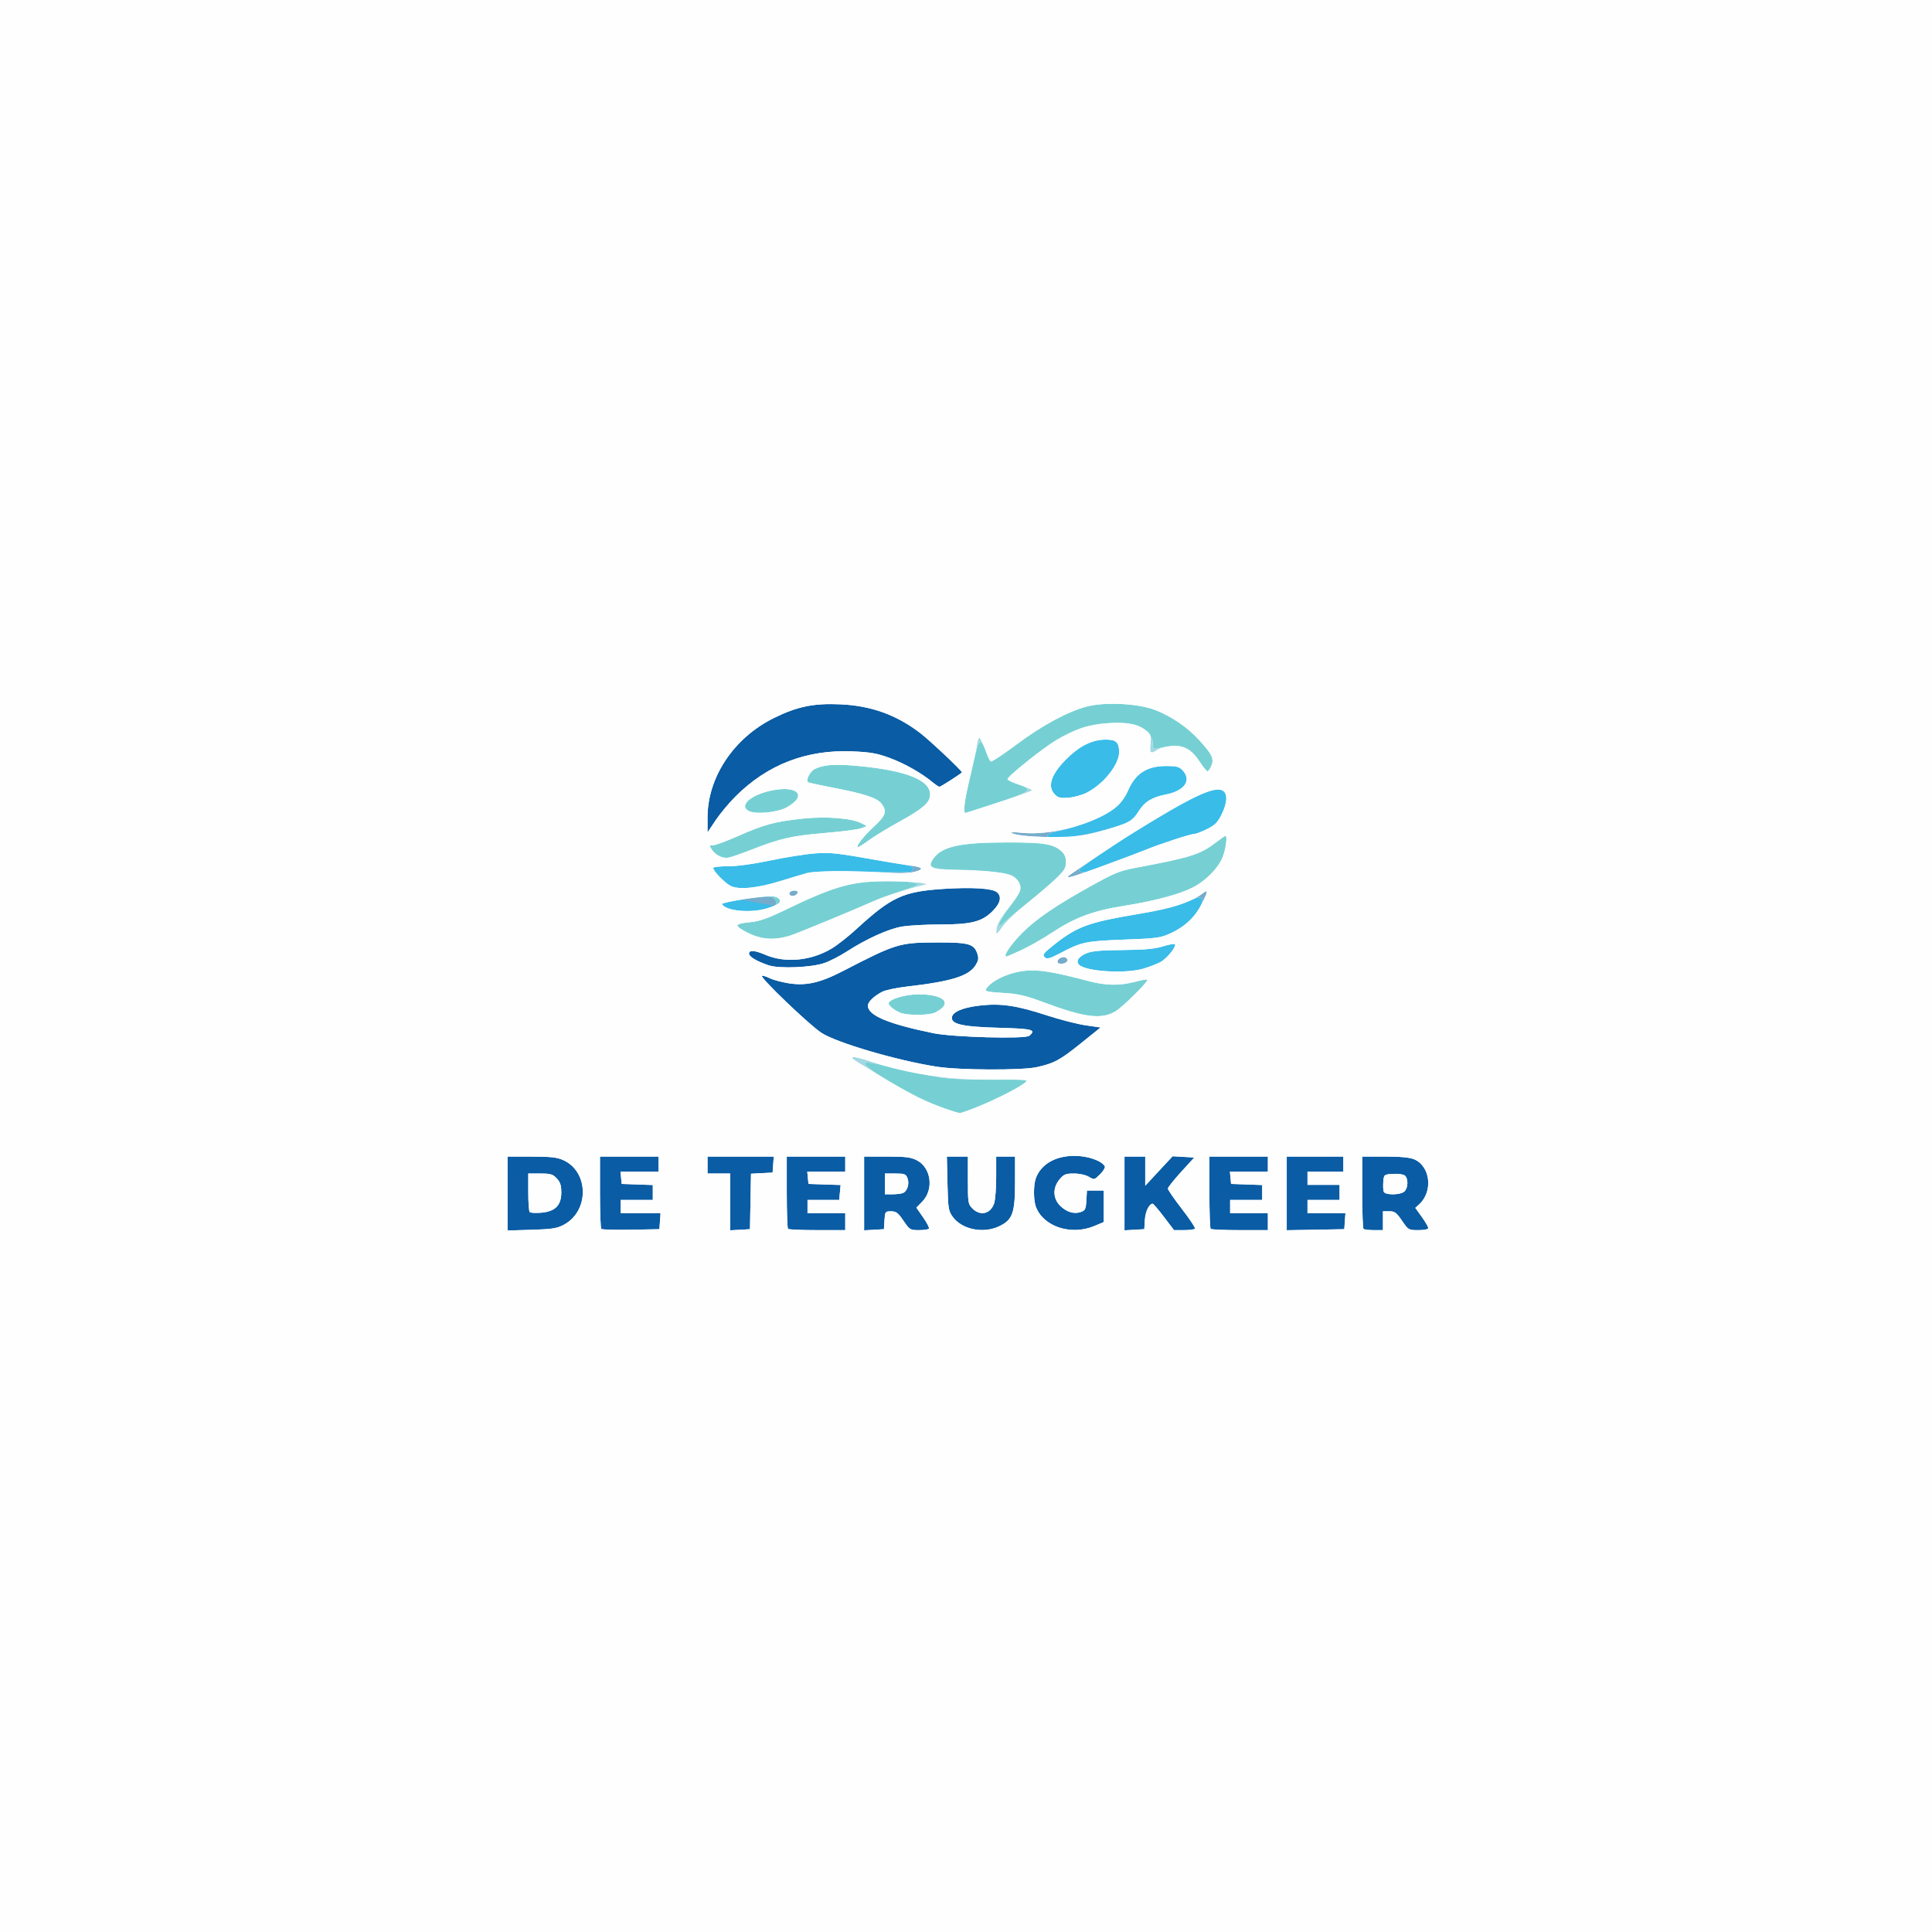
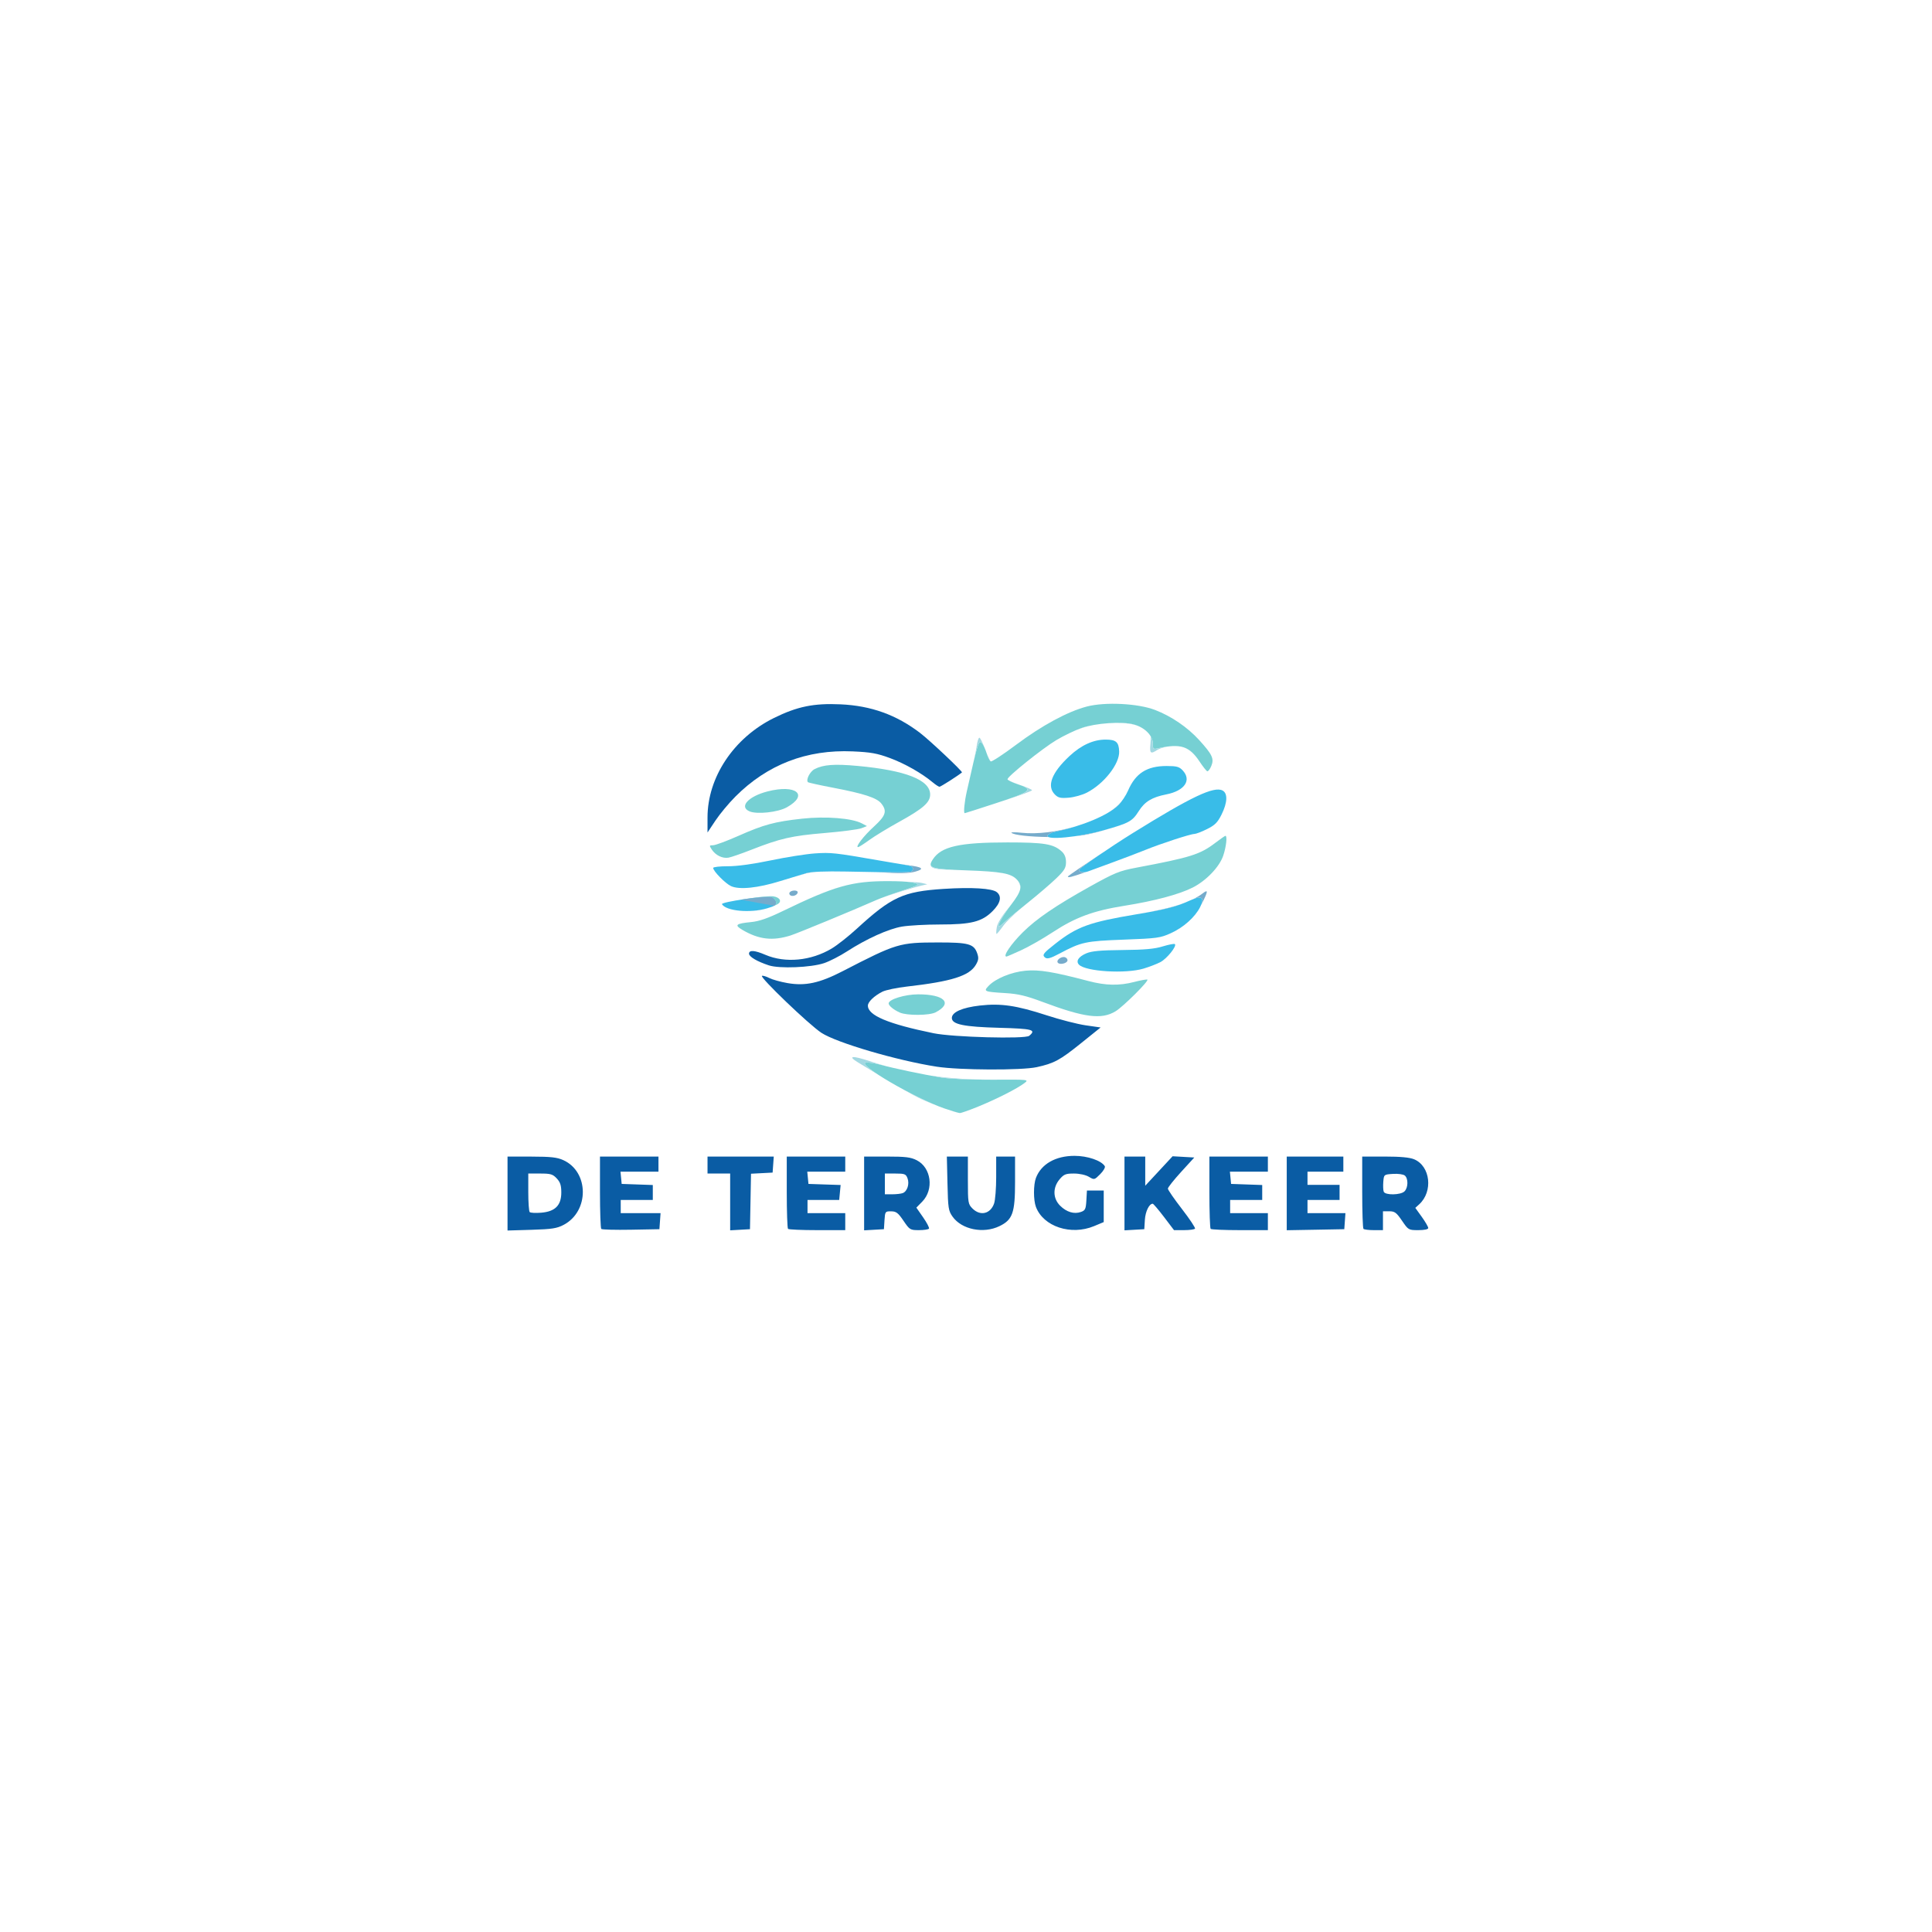
<svg xmlns="http://www.w3.org/2000/svg" width="1024" height="1024" viewBox="0 0 1024 1024">
  <g>
    <path d="M 549.50 565.61 C541.48,567.37 508.39,567.22 496.50,565.37 C475.48,562.11 443.40,552.68 435.37,547.42 C428.80,543.11 402.33,517.72 403.87,517.21 C404.42,517.03 406.17,517.56 407.77,518.38 C409.37,519.21 413.69,520.41 417.37,521.05 C426.84,522.70 434.36,521.08 446.66,514.73 C475.23,499.98 476.66,499.55 497.10,499.52 C513.38,499.50 516.20,500.28 517.95,505.30 C518.80,507.72 518.66,508.90 517.23,511.34 C513.79,517.24 504.45,520.19 480.69,522.90 C475.30,523.51 469.45,524.74 467.69,525.62 C463.32,527.83 460.00,531.02 460.00,533.00 C460.00,538.20 470.65,542.68 494.84,547.64 C505.16,549.75 543.35,550.78 545.50,549.00 C549.37,545.78 547.33,545.24 529.75,544.76 C510.87,544.26 504.50,542.94 504.50,539.55 C504.50,536.46 509.99,534.03 519.34,532.96 C530.49,531.70 538.70,532.90 554.81,538.15 C561.79,540.43 571.07,542.81 575.42,543.44 L 583.35 544.58 L 572.97 552.92 C561.76,561.94 558.70,563.59 549.50,565.61 ZM 389.75 422.23 C386.30,425.68 381.58,431.36 379.24,434.86 L 375.00 441.23 L 375.00 433.30 C375.00,411.94 388.95,391.04 410.20,380.55 C422.52,374.46 431.32,372.66 445.50,373.31 C461.68,374.04 475.08,378.86 487.65,388.46 C492.82,392.40 510.38,408.98 509.86,409.41 C507.82,411.11 498.59,417.00 497.96,417.00 C497.52,417.00 495.88,415.94 494.33,414.64 C488.57,409.82 479.49,404.67 471.61,401.76 C464.90,399.28 461.50,398.67 451.94,398.25 C427.56,397.18 406.74,405.20 389.75,422.23 ZM 436.82 510.47 C429.96,512.81 413.08,513.50 407.50,511.66 C401.26,509.60 397.00,507.09 397.00,505.47 C397.00,503.43 399.98,503.63 405.64,506.06 C416.20,510.59 429.89,509.29 440.86,502.71 C443.80,500.95 449.79,496.22 454.16,492.21 C472.47,475.41 478.73,472.53 500.00,471.14 C515.04,470.16 525.88,470.83 528.36,472.88 C531.11,475.17 530.30,478.70 526.06,482.94 C520.43,488.57 514.77,490.00 498.15,490.00 C490.73,490.00 481.70,490.50 478.08,491.11 C470.89,492.32 459.29,497.57 448.82,504.33 C445.15,506.71 439.75,509.47 436.82,510.47 ZM 298.75 649.20 C295.15,651.09 292.55,651.49 281.75,651.82 L 269.00 652.20 L 269.00 613.00 L 281.75 613.02 C291.99,613.04 295.30,613.41 298.58,614.90 C312.27,621.12 312.38,642.02 298.75,649.20 ZM 733.00 642.00 L 733.00 652.00 L 728.17 652.00 C725.51,652.00 723.03,651.70 722.67,651.33 C722.30,650.97 722.00,642.19 722.00,631.83 L 722.00 613.00 L 734.03 613.00 C742.24,613.00 747.16,613.46 749.51,614.44 C758.16,618.05 759.67,631.56 752.17,638.35 L 750.14 640.19 L 753.57 644.96 C755.46,647.59 757.00,650.25 757.00,650.87 C757.00,651.57 754.99,652.00 751.75,652.00 C746.57,652.00 746.45,651.93 743.09,647.00 C740.15,642.68 739.23,642.00 736.34,642.00 ZM 468.80 646.75 L 468.50 651.50 L 458.00 652.10 L 458.00 613.00 L 470.04 613.00 C480.02,613.00 482.74,613.34 485.91,614.96 C493.58,618.87 495.10,630.45 488.81,636.89 L 485.69 640.07 L 489.28 645.23 C491.26,648.07 492.65,650.75 492.38,651.19 C492.11,651.64 489.71,652.00 487.07,652.00 C482.41,652.00 482.14,651.84 478.87,647.03 C476.02,642.82 475.01,642.05 472.30,642.03 C469.20,642.00 469.10,642.13 468.80,646.75 ZM 606.81 646.51 L 606.50 651.50 L 596.00 652.10 L 596.00 613.00 L 607.00 613.00 L 607.00 628.46 L 621.50 612.84 L 627.25 613.17 L 633.00 613.50 L 626.00 621.16 C622.15,625.38 619.00,629.35 619.00,629.99 C619.00,630.63 622.35,635.49 626.44,640.78 C630.53,646.07 633.65,650.76 633.38,651.20 C633.10,651.64 630.49,652.00 627.57,652.00 L 622.25 652.00 L 616.93 645.00 C614.00,641.15 611.32,638.00 610.96,638.00 C609.09,638.00 607.09,642.09 606.81,646.51 ZM 448.00 643.00 L 448.00 652.00 L 433.17 652.00 C425.01,652.00 418.03,651.70 417.67,651.33 C417.30,650.97 417.00,642.19 417.00,631.83 L 417.00 613.00 L 448.00 613.00 L 448.00 621.00 L 427.87 621.00 L 428.50 627.50 L 437.02 627.79 L 445.55 628.07 L 445.17 632.04 L 444.79 636.00 L 428.00 636.00 L 428.00 643.00 ZM 350.11 643.00 L 349.50 651.50 L 334.44 651.78 C326.16,651.93 319.07,651.74 318.69,651.36 C318.31,650.98 318.00,642.19 318.00,631.83 L 318.00 613.00 L 349.00 613.00 L 349.00 621.00 L 328.87 621.00 L 329.50 627.50 L 337.75 627.79 L 346.00 628.08 L 346.00 636.00 L 329.00 636.00 L 329.00 643.00 ZM 672.00 643.00 L 672.00 652.00 L 657.17 652.00 C649.01,652.00 642.03,651.70 641.67,651.33 C641.30,650.97 641.00,642.19 641.00,631.83 L 641.00 613.00 L 672.00 613.00 L 672.00 621.00 L 651.87 621.00 L 652.50 627.50 L 660.75 627.79 L 669.00 628.08 L 669.00 636.00 L 652.00 636.00 L 652.00 643.00 ZM 713.11 643.00 L 712.50 651.50 L 697.25 651.78 L 682.00 652.05 L 682.00 613.00 L 712.00 613.00 L 712.00 621.00 L 693.00 621.00 L 693.00 628.00 L 710.00 628.00 L 710.00 636.00 L 693.00 636.00 L 693.00 643.00 ZM 579.87 649.87 C567.62,654.96 553.01,650.13 549.06,639.68 C547.70,636.06 547.70,627.93 549.07,624.32 C551.85,616.98 559.46,612.62 569.50,612.62 C576.41,612.62 583.71,615.11 585.56,618.09 C585.94,618.71 584.85,620.61 583.13,622.33 C580.05,625.41 579.99,625.43 577.11,623.72 C575.39,622.71 572.13,622.00 569.18,622.00 C564.82,622.00 563.85,622.40 561.59,625.08 C557.90,629.46 558.01,635.17 561.87,639.03 C565.27,642.42 569.28,643.64 572.89,642.37 C575.19,641.57 575.54,640.84 575.80,636.23 L 576.10 631.00 L 585.00 631.00 L 585.00 647.73 ZM 529.72 649.89 C521.22,654.01 509.77,651.69 504.90,644.87 C502.68,641.76 502.48,640.42 502.18,627.25 L 501.85 613.00 L 513.00 613.00 L 513.00 625.55 C513.00,637.53 513.11,638.20 515.45,640.55 C519.58,644.67 524.97,643.41 526.89,637.87 C527.50,636.13 528.00,629.82 528.00,623.85 L 528.00 613.00 L 538.00 613.00 L 538.00 626.54 C538.00,642.88 536.71,646.51 529.72,649.89 ZM 397.78 636.80 L 397.50 651.50 L 387.00 652.10 L 387.00 622.00 L 375.00 622.00 L 375.00 613.00 L 410.11 613.00 L 409.50 621.50 L 403.78 621.80 L 398.05 622.10 ZM 280.75 642.43 C281.16,642.85 283.89,643.00 286.81,642.76 C294.23,642.15 297.50,638.88 297.50,632.06 C297.50,628.25 296.96,626.59 295.08,624.58 C292.97,622.33 291.83,622.00 286.33,622.00 L 280.00 622.00 L 280.00 631.83 C280.00,637.24 280.34,642.01 280.75,642.43 ZM 469.00 622.00 L 469.00 633.00 L 472.92 633.00 C475.07,633.00 477.58,632.71 478.49,632.36 C480.87,631.45 482.14,627.49 481.00,624.50 C480.14,622.25 479.50,622.00 474.52,622.00 ZM 733.40 631.61 C734.16,633.58 742.41,633.45 744.43,631.43 C746.39,629.47 746.47,624.64 744.58,623.06 C743.78,622.40 741.03,622.02 738.33,622.19 C733.51,622.50 733.50,622.51 733.18,626.36 C733.01,628.48 733.11,630.84 733.40,631.61 Z" fill="rgb(10,92,164)" />
    <path d="M 590.00 456.98 C584.22,459.09 578.38,461.24 577.00,461.76 C574.37,462.76 572.00,462.40 572.00,461.00 C572.00,460.24 588.61,448.86 600.50,441.49 C631.59,422.20 643.47,416.58 648.00,419.00 C650.80,420.50 650.59,425.43 647.44,431.74 C645.35,435.94 643.94,437.35 639.74,439.44 C636.92,440.85 633.91,442.00 633.05,442.01 C631.00,442.01 615.19,447.17 607.00,450.50 C603.42,451.95 595.78,454.87 590.00,456.98 ZM 413.50 467.01 C401.70,470.68 391.87,471.68 387.48,469.67 C384.45,468.28 378.00,461.72 378.00,460.02 C378.00,459.52 381.49,459.12 385.75,459.13 C390.68,459.15 398.95,458.02 408.50,456.03 C416.75,454.30 427.33,452.64 432.00,452.32 C440.45,451.75 442.58,451.99 465.50,455.98 C472.10,457.13 478.99,458.30 480.81,458.59 C483.24,458.97 484.04,459.57 483.80,460.81 C483.75,461.03 483.72,461.23 483.64,461.40 C483.06,462.61 479.82,462.55 449.85,461.96 L 448.00 461.93 C437.60,461.72 430.02,462.03 427.50,462.75 C425.30,463.38 419.00,465.30 413.50,467.01 ZM 561.60 505.39 C556.57,508.07 554.83,508.50 553.67,507.33 C552.36,506.03 553.08,505.12 559.38,500.17 C570.90,491.11 577.45,488.75 602.50,484.57 C618.09,481.98 623.43,480.59 630.97,477.16 C636.98,474.42 638.72,475.69 636.06,480.85 C633.28,486.22 627.30,491.53 620.56,494.61 C615.01,497.14 613.36,497.37 595.56,498.03 C575.29,498.79 573.09,499.27 561.60,505.39 ZM 585.00 440.05 C571.91,443.73 554.36,445.42 555.20,442.91 C555.45,442.16 557.42,441.17 559.58,440.73 C573.60,437.84 587.22,432.12 592.67,426.83 C594.43,425.13 596.77,421.63 597.88,419.06 C601.83,409.87 607.88,406.00 618.29,406.00 C623.65,406.00 625.00,406.37 626.83,408.31 C631.71,413.51 627.90,419.13 618.19,421.04 C610.57,422.54 606.74,424.86 603.54,429.94 C600.14,435.33 598.39,436.28 585.00,440.05 ZM 576.10 420.09 C573.68,421.34 569.34,422.56 566.46,422.79 C562.11,423.16 560.87,422.87 559.11,421.11 C554.67,416.67 557.36,409.57 566.86,400.72 C573.04,394.95 579.51,392.00 585.96,392.00 C591.52,392.00 593.00,393.28 593.18,398.28 C593.43,404.88 585.17,415.42 576.10,420.09 ZM 606.07 513.39 C596.50,516.23 575.51,514.95 571.91,511.32 C570.08,509.47 571.61,507.06 575.74,505.30 C578.60,504.07 583.21,503.65 595.00,503.53 C606.71,503.42 611.93,502.95 616.32,501.60 C619.53,500.62 622.40,500.07 622.72,500.39 C623.83,501.49 618.45,508.16 615.00,509.96 C613.08,510.96 609.06,512.50 606.07,513.39 ZM 406.49 481.46 C397.51,484.07 384.91,482.90 382.65,479.25 C381.93,478.08 406.08,474.57 408.83,475.45 C409.91,475.79 411.01,476.93 411.29,477.99 C411.71,479.59 410.90,480.18 406.49,481.46 Z" fill="rgb(57,188,232)" />
    <path d="M 392.61 476.86 C399.36,475.81 407.32,474.97 408.83,475.45 C409.91,475.79 411.01,476.93 411.29,477.99 C411.53,478.91 411.36,479.50 410.34,480.07 ZM 555.65 443.64 C545.83,443.53 537.21,442.59 536.10,441.38 C535.77,441.03 538.20,441.03 541.50,441.38 C549.78,442.27 560.43,440.91 570.47,437.90 C566.96,439.00 563.28,439.96 559.58,440.73 C557.42,441.17 555.45,442.16 555.20,442.91 C555.10,443.21 555.26,443.45 555.65,443.64 ZM 476.78 457.92 C478.53,458.19 480.00,458.41 481.00,458.53 C489.12,459.55 490.28,460.58 484.96,462.03 C481.70,462.91 476.87,463.01 467.00,462.37 C466.35,462.33 465.71,462.29 465.06,462.25 C481.03,462.52 483.18,462.37 483.64,461.40 C483.72,461.23 483.75,461.03 483.80,460.81 C484.04,459.57 483.24,458.97 480.81,458.59 C480.11,458.48 478.67,458.24 476.78,457.92 ZM 575.52 462.19 C567.53,465.02 566.00,465.31 566.00,464.56 C566.00,464.28 575.98,457.50 585.68,451.09 C578.17,456.13 572.00,460.53 572.00,461.00 C572.00,462.13 573.54,462.59 575.52,462.19 ZM 565.75 509.25 C565.25,510.78 561.41,511.47 560.61,510.17 C559.74,508.77 562.72,506.68 564.57,507.39 C565.45,507.73 565.98,508.56 565.75,509.25 ZM 636.62 479.67 C638.19,476.03 636.91,474.91 632.86,476.38 C634.60,475.48 636.11,474.53 637.43,473.51 C640.43,471.19 640.37,472.33 637.15,478.65 C636.98,478.99 636.80,479.33 636.62,479.67 ZM 422.75 473.25 C422.27,474.68 419.73,475.40 418.73,474.40 C417.64,473.31 418.96,472.00 421.14,472.00 C422.32,472.00 422.99,472.52 422.75,473.25 ZM 585.00 440.05 C592.74,437.87 596.59,436.63 599.12,434.93 C596.60,436.63 592.75,437.88 585.00,440.08 C578.42,441.95 574.64,442.81 569.62,443.23 C574.57,442.52 580.10,441.43 585.00,440.05 ZM 626.28 479.12 C620.65,481.24 614.73,482.54 602.50,484.57 C612.74,482.87 620.42,481.13 626.28,479.12 ZM 413.50 467.01 C419.00,465.30 425.30,463.38 427.50,462.75 C428.48,462.47 430.22,462.25 432.59,462.10 C430.39,462.29 428.65,462.54 427.50,462.84 C425.30,463.42 419.00,465.30 413.50,467.01 ZM 587.54 430.61 C590.49,428.79 592.78,426.84 594.58,424.60 C593.93,425.48 593.27,426.26 592.67,426.83 C591.38,428.08 589.64,429.35 587.54,430.61 ZM 406.49 481.46 C406.58,481.43 406.66,481.41 406.74,481.39 C406.63,481.42 406.51,481.46 406.39,481.49 C402.91,482.55 398.70,482.97 394.78,482.86 C398.66,482.95 402.87,482.51 406.49,481.46 ZM 629.15 489.15 C626.67,491.32 623.82,493.12 620.56,494.61 C623.66,493.19 626.61,491.30 629.15,489.15 Z" fill="rgb(118,171,203)" />
    <path d="M 526.96 426.01 C518.55,428.76 511.51,431.00 511.33,431.00 C510.60,431.00 511.15,425.15 512.42,419.50 C518.48,392.52 518.74,391.72 520.71,394.21 C521.28,394.92 522.28,397.18 522.94,399.24 C523.60,401.29 524.57,403.23 525.09,403.56 C525.61,403.88 531.67,399.91 538.56,394.75 C552.16,384.55 565.90,377.12 576.06,374.47 C585.76,371.94 603.22,372.82 612.23,376.30 C620.88,379.64 629.37,385.43 635.58,392.24 C642.55,399.89 643.60,402.14 642.01,405.99 C641.30,407.69 640.34,408.95 639.87,408.79 C639.40,408.63 637.55,406.29 635.76,403.59 C630.34,395.43 625.72,393.97 613.75,396.62 C611.20,397.19 611.00,397.00 611.00,394.04 C611.00,389.83 606.69,385.53 600.91,383.97 C594.67,382.29 580.83,383.23 573.24,385.86 C569.80,387.05 563.80,389.93 559.90,392.26 C552.57,396.65 534.00,411.52 534.00,413.00 C534.00,413.46 536.24,414.58 538.99,415.50 C548.16,418.54 547.13,419.44 526.96,426.01 ZM 541.19 503.66 C537.18,505.50 533.69,507.00 533.44,507.00 C531.35,507.00 535.78,500.43 542.11,494.14 C549.32,486.98 559.46,480.06 577.39,470.06 C590.95,462.51 593.18,461.60 602.39,459.86 C631.13,454.45 636.09,452.89 644.26,446.64 C646.88,444.64 649.24,443.00 649.51,443.00 C650.57,443.00 649.91,448.90 648.33,453.54 C646.30,459.51 639.32,466.79 632.15,470.42 C625.02,474.04 611.87,477.55 596.00,480.07 C579.40,482.71 569.91,486.23 557.75,494.23 C552.66,497.58 545.21,501.82 541.19,503.66 ZM 532.79 488.43 C531.31,489.84 529.85,491.00 529.57,491.00 C528.29,491.00 531.38,485.44 535.98,479.43 C541.44,472.31 542.07,469.53 539.01,466.24 C535.89,462.90 530.82,461.96 512.25,461.31 C493.18,460.63 491.42,460.06 494.44,455.46 C498.89,448.66 508.43,446.50 534.00,446.50 C553.55,446.50 558.37,447.30 562.75,451.30 C564.29,452.70 565.00,454.49 565.00,456.96 C565.00,460.00 564.18,461.36 559.75,465.63 C556.86,468.41 550.22,474.10 545.00,478.28 C539.78,482.45 534.28,487.02 532.79,488.43 ZM 591.24 536.02 C583.78,540.52 574.77,539.35 552.50,531.01 C543.88,527.78 539.66,526.78 533.00,526.37 C521.61,525.67 521.19,525.49 523.89,522.62 C527.59,518.68 535.95,515.22 543.52,514.50 C550.65,513.81 558.32,515.07 577.00,519.99 C586.07,522.38 593.22,522.52 601.20,520.45 C604.49,519.59 607.60,519.03 608.11,519.20 C609.33,519.61 595.37,533.53 591.24,536.02 ZM 460.70 445.25 C457.87,447.31 455.21,449.00 454.79,449.00 C453.18,449.00 457.76,443.07 463.25,438.05 C469.50,432.34 470.28,429.90 467.12,425.88 C464.75,422.87 457.92,420.63 441.61,417.52 C434.53,416.17 428.51,414.84 428.24,414.58 C427.03,413.36 429.30,408.90 431.76,407.64 C436.42,405.25 442.30,404.82 454.63,405.96 C480.11,408.32 493.00,413.40 493.00,421.10 C493.00,425.32 489.31,428.56 476.39,435.69 C470.59,438.89 463.54,443.19 460.70,445.25 ZM 419.00 495.82 C409.45,498.83 402.14,497.97 393.39,492.80 C389.10,490.27 390.00,489.51 398.26,488.70 C402.37,488.30 407.11,486.65 414.76,482.94 C442.36,469.58 451.48,466.99 470.79,467.02 C481.85,467.03 487.57,467.89 485.97,469.31 C485.71,469.54 481.67,470.97 477.00,472.49 C472.33,474.01 466.70,476.05 464.50,477.03 C451.86,482.61 422.71,494.65 419.00,495.82 ZM 518.74 586.40 C513.92,588.38 509.42,589.97 508.74,589.94 C508.06,589.91 504.35,588.80 500.50,587.48 C485.05,582.19 453.88,563.99 458.90,563.20 C460.22,562.99 463.82,563.52 466.90,564.37 C473.62,566.23 488.68,569.40 499.00,571.12 C503.41,571.85 514.54,572.32 525.98,572.26 C545.32,572.15 545.44,572.16 542.98,574.05 C539.26,576.91 528.58,582.35 518.74,586.40 ZM 398.16 450.42 C393.03,452.43 387.63,454.30 386.16,454.57 C382.99,455.15 379.28,453.35 377.24,450.25 C375.86,448.15 375.90,448.00 377.94,448.00 C379.15,448.00 385.17,445.77 391.32,443.05 C404.91,437.03 410.50,435.52 425.17,433.91 C437.61,432.55 451.54,433.64 456.74,436.38 L 459.50 437.84 L 456.50 439.00 C454.85,439.63 446.08,440.77 437.00,441.53 C419.63,442.99 413.53,444.38 398.16,450.42 ZM 417.04 427.89 C412.31,430.54 401.22,431.73 397.25,430.03 C391.58,427.60 396.61,422.08 406.89,419.45 C422.00,415.58 428.85,421.29 417.04,427.89 ZM 495.87 536.57 C492.54,538.29 480.65,538.35 476.90,536.67 C473.64,535.21 471.00,533.04 471.00,531.83 C471.00,529.69 479.58,527.04 486.60,527.02 C500.59,526.98 505.22,531.73 495.87,536.57 ZM 392.61 476.86 C398.50,475.88 405.42,475.00 408.63,475.00 C412.44,475.00 414.70,477.18 412.65,478.87 C412.29,479.18 411.43,479.61 410.34,480.07 C410.36,480.06 410.39,480.05 410.41,480.03 C411.37,479.47 411.52,478.89 411.29,477.99 C411.01,476.93 409.91,475.79 408.83,475.45 C407.32,474.97 399.36,475.81 392.61,476.86 Z" fill="rgb(118,208,211)" />
    <path d="M 469.46 565.04 C468.51,564.81 467.65,564.58 466.90,564.37 C463.82,563.52 460.22,562.99 458.90,563.20 C457.10,563.48 459.94,566.00 465.04,569.35 C463.77,568.58 462.45,567.78 461.07,566.94 C459.65,566.08 456.74,564.30 454.59,562.99 C449.02,559.61 451.75,559.37 461.02,562.45 C463.85,563.38 466.65,564.25 469.46,565.04 ZM 532.79 488.43 C533.97,487.32 537.62,484.25 541.68,480.96 C537.33,484.65 533.25,488.61 531.84,490.58 C530.09,493.01 528.45,495.00 528.20,495.00 C527.95,495.00 527.99,493.45 528.30,491.56 C528.65,489.40 530.95,485.59 534.47,481.32 C535.08,480.57 535.69,479.81 536.26,479.06 C536.17,479.18 536.07,479.31 535.98,479.43 C531.38,485.44 528.29,491.00 529.57,491.00 C529.85,491.00 531.31,489.84 532.79,488.43 ZM 618.54 395.73 C616.44,396.16 614.37,396.84 613.41,397.47 C609.78,399.84 609.26,399.37 609.76,394.16 C609.94,392.24 610.00,391.03 609.80,390.11 C610.57,391.37 611.00,392.71 611.00,394.04 C611.00,397.00 611.20,397.19 613.75,396.62 C615.49,396.24 617.08,395.94 618.54,395.73 ZM 480.21 467.32 C484.28,467.48 487.49,467.71 488.50,467.96 L 491.50 468.68 L 488.50 469.36 C483.57,470.50 471.99,474.13 466.48,476.22 C469.20,475.15 473.39,473.67 477.00,472.49 C481.67,470.97 485.71,469.54 485.97,469.31 C487.02,468.38 484.91,467.69 480.21,467.32 ZM 516.21 402.90 C516.93,399.59 517.49,396.73 517.68,395.35 C518.00,392.96 518.64,391.00 519.08,391.00 C519.49,391.00 520.65,393.25 521.77,396.16 C521.37,395.28 520.99,394.56 520.71,394.21 C519.27,392.40 518.74,392.33 516.21,402.90 ZM 530.35 424.90 C547.22,419.32 547.61,418.36 538.99,415.50 C536.24,414.58 534.00,413.46 534.00,413.00 C534.01,413.46 536.93,414.81 540.50,416.00 C544.08,417.19 547.00,418.48 547.00,418.86 C547.00,419.24 539.51,421.96 530.35,424.90 ZM 537.56 572.23 C534.83,572.21 531.07,572.23 525.98,572.26 C514.54,572.32 503.41,571.85 499.00,571.12 C497.31,570.83 495.50,570.52 493.62,570.17 C503.61,571.59 514.02,572.24 525.46,572.22 C530.82,572.20 534.74,572.20 537.56,572.23 ZM 477.99 577.01 C483.86,580.21 490.16,583.33 495.53,585.57 C493.04,584.60 490.63,583.60 488.72,582.73 C486.20,581.58 482.76,579.75 477.99,577.01 ZM 493.28 457.92 C493.05,459.86 495.85,460.54 504.92,461.00 C495.99,460.93 492.88,460.27 493.28,457.92 ZM 603.45 384.87 C600.58,383.74 597.03,383.17 592.53,383.13 C595.83,383.14 598.80,383.40 600.91,383.97 C601.79,384.21 602.65,384.52 603.45,384.87 ZM 579.10 384.36 C576.00,385.01 573.00,385.93 569.95,387.16 C571.18,386.64 572.30,386.19 573.24,385.86 C574.93,385.28 576.94,384.77 579.10,384.36 ZM 451.16 468.66 C441.56,470.65 431.61,474.79 414.76,482.94 C431.73,474.73 441.57,470.61 451.16,468.66 ZM 522.95 399.26 C523.86,401.49 524.72,403.23 525.12,403.57 C525.11,403.56 525.10,403.56 525.09,403.56 C524.57,403.24 523.61,401.30 522.95,399.26 ZM 540.82 470.52 C540.75,469.20 540.25,467.85 539.41,466.70 C540.44,467.92 540.93,469.11 540.82,470.52 ZM 628.15 396.39 C631.02,397.58 633.31,399.90 635.76,403.59 C633.36,399.98 630.93,397.64 628.15,396.39 ZM 527.56 462.22 C529.84,462.47 531.67,462.77 533.17,463.14 C531.64,462.80 529.74,462.49 527.56,462.22 ZM 503.41 588.45 C506.07,589.30 508.23,589.92 508.74,589.94 C508.02,589.91 506.00,589.32 503.41,588.45 ZM 513.89 430.22 C512.91,430.54 512.28,430.75 512.09,430.82 C511.99,430.86 511.89,430.88 511.80,430.87 C512.23,430.74 512.95,430.52 513.89,430.22 ZM 512.86 417.52 C513.15,416.20 513.47,414.77 513.83,413.24 C513.52,414.58 513.20,416.01 512.86,417.52 Z" fill="rgb(162,216,226)" />
-     <path d="M 0.00 512.00 L 0.00 0.00 L 512.00 0.00 L 1024.00 0.00 L 1024.00 512.00 L 1024.00 1024.00 L 512.00 1024.00 L 0.00 1024.00 L 0.00 512.00 ZM 298.75 649.20 C312.38,642.02 312.27,621.12 298.58,614.90 C295.30,613.41 291.99,613.04 281.75,613.02 L 269.00 613.00 L 269.00 632.60 L 269.00 652.20 L 281.75 651.82 C292.55,651.49 295.15,651.09 298.75,649.20 ZM 349.81 647.25 L 350.11 643.00 L 339.56 643.00 L 329.00 643.00 L 329.00 639.50 L 329.00 636.00 L 337.50 636.00 L 346.00 636.00 L 346.00 632.04 L 346.00 628.08 L 337.75 627.79 L 329.50 627.50 L 329.19 624.25 L 328.87 621.00 L 338.94 621.00 L 349.00 621.00 L 349.00 617.00 L 349.00 613.00 L 333.50 613.00 L 318.00 613.00 L 318.00 631.83 C318.00,642.19 318.31,650.98 318.69,651.36 C319.07,651.74 326.16,651.93 334.44,651.78 L 349.50 651.50 L 349.81 647.25 ZM 397.78 636.80 L 398.05 622.10 L 403.78 621.80 L 409.50 621.50 L 409.81 617.25 L 410.11 613.00 L 392.56 613.00 L 375.00 613.00 L 375.00 617.50 L 375.00 622.00 L 381.00 622.00 L 387.00 622.00 L 387.00 637.05 L 387.00 652.10 L 392.25 651.80 L 397.50 651.50 L 397.78 636.80 ZM 448.00 647.50 L 448.00 643.00 L 438.00 643.00 L 428.00 643.00 L 428.00 639.50 L 428.00 636.00 L 436.39 636.00 L 444.79 636.00 L 445.17 632.04 L 445.55 628.07 L 437.02 627.79 L 428.50 627.50 L 428.19 624.25 L 427.87 621.00 L 437.94 621.00 L 448.00 621.00 L 448.00 617.00 L 448.00 613.00 L 432.50 613.00 L 417.00 613.00 L 417.00 631.83 C417.00,642.19 417.30,650.97 417.67,651.33 C418.03,651.70 425.01,652.00 433.17,652.00 L 448.00 652.00 L 448.00 647.50 ZM 468.80 646.75 C469.10,642.13 469.20,642.00 472.30,642.03 C475.01,642.05 476.02,642.82 478.87,647.03 C482.14,651.84 482.41,652.00 487.07,652.00 C489.71,652.00 492.11,651.64 492.38,651.19 C492.65,650.75 491.26,648.07 489.28,645.23 L 485.69 640.07 L 488.81 636.89 C495.10,630.45 493.58,618.87 485.91,614.96 C482.74,613.34 480.02,613.00 470.04,613.00 L 458.00 613.00 L 458.00 632.55 L 458.00 652.10 L 463.25 651.80 L 468.50 651.50 L 468.80 646.75 ZM 529.72 649.89 C536.71,646.51 538.00,642.88 538.00,626.54 L 538.00 613.00 L 533.00 613.00 L 528.00 613.00 L 528.00 623.85 C528.00,629.82 527.50,636.13 526.89,637.87 C524.97,643.41 519.58,644.67 515.45,640.55 C513.11,638.20 513.00,637.53 513.00,625.55 L 513.00 613.00 L 507.43 613.00 L 501.85 613.00 L 502.18 627.25 C502.48,640.42 502.68,641.76 504.90,644.87 C509.77,651.69 521.22,654.01 529.72,649.89 ZM 579.87 649.87 L 585.00 647.73 L 585.00 639.37 L 585.00 631.00 L 580.55 631.00 L 576.10 631.00 L 575.80 636.23 C575.54,640.84 575.19,641.57 572.89,642.37 C569.28,643.64 565.27,642.42 561.87,639.03 C558.01,635.17 557.90,629.46 561.59,625.08 C563.85,622.40 564.82,622.00 569.18,622.00 C572.13,622.00 575.39,622.71 577.11,623.72 C579.99,625.43 580.05,625.41 583.13,622.33 C584.85,620.61 585.94,618.71 585.56,618.09 C583.71,615.11 576.41,612.62 569.50,612.62 C559.46,612.62 551.85,616.98 549.07,624.32 C547.70,627.93 547.70,636.06 549.06,639.68 C553.01,650.13 567.62,654.96 579.87,649.87 ZM 606.81 646.51 C607.09,642.09 609.09,638.00 610.96,638.00 C611.32,638.00 614.00,641.15 616.93,645.00 L 622.25 652.00 L 627.57 652.00 C630.49,652.00 633.10,651.64 633.38,651.20 C633.65,650.76 630.53,646.07 626.44,640.78 C622.35,635.49 619.00,630.63 619.00,629.99 C619.00,629.35 622.15,625.38 626.00,621.16 L 633.00 613.50 L 627.25 613.17 L 621.50 612.84 L 614.25 620.65 L 607.00 628.46 L 607.00 620.73 L 607.00 613.00 L 601.50 613.00 L 596.00 613.00 L 596.00 632.55 L 596.00 652.10 L 601.25 651.80 L 606.50 651.50 L 606.81 646.51 ZM 672.00 647.50 L 672.00 643.00 L 662.00 643.00 L 652.00 643.00 L 652.00 639.50 L 652.00 636.00 L 660.50 636.00 L 669.00 636.00 L 669.00 632.04 L 669.00 628.08 L 660.75 627.79 L 652.50 627.50 L 652.19 624.25 L 651.87 621.00 L 661.94 621.00 L 672.00 621.00 L 672.00 617.00 L 672.00 613.00 L 656.50 613.00 L 641.00 613.00 L 641.00 631.83 C641.00,642.19 641.30,650.97 641.67,651.33 C642.03,651.70 649.01,652.00 657.17,652.00 L 672.00 652.00 L 672.00 647.50 ZM 712.81 647.25 L 713.11 643.00 L 703.06 643.00 L 693.00 643.00 L 693.00 639.50 L 693.00 636.00 L 701.50 636.00 L 710.00 636.00 L 710.00 632.00 L 710.00 628.00 L 701.50 628.00 L 693.00 628.00 L 693.00 624.50 L 693.00 621.00 L 702.50 621.00 L 712.00 621.00 L 712.00 617.00 L 712.00 613.00 L 697.00 613.00 L 682.00 613.00 L 682.00 632.53 L 682.00 652.05 L 697.25 651.78 L 712.50 651.50 L 712.81 647.25 ZM 733.00 647.00 L 733.00 642.00 L 736.34 642.00 C739.23,642.00 740.15,642.68 743.09,647.00 C746.45,651.93 746.57,652.00 751.75,652.00 C754.99,652.00 757.00,651.57 757.00,650.87 C757.00,650.25 755.46,647.59 753.57,644.96 L 750.14 640.19 L 752.17 638.35 C759.67,631.56 758.16,618.05 749.51,614.44 C747.16,613.46 742.24,613.00 734.03,613.00 L 722.00 613.00 L 722.00 631.83 C722.00,642.19 722.30,650.97 722.67,651.33 C723.03,651.70 725.51,652.00 728.17,652.00 L 733.00 652.00 L 733.00 647.00 ZM 518.74 586.40 C528.57,582.36 539.26,576.91 542.96,574.06 C545.40,572.19 545.25,572.17 525.46,572.22 C501.28,572.27 481.67,569.30 461.02,562.45 C451.75,559.37 449.02,559.61 454.59,562.99 C456.74,564.30 459.65,566.08 461.07,566.94 C475.63,575.80 483.88,580.51 488.72,582.73 C495.03,585.62 506.77,589.85 508.74,589.94 C509.42,589.97 513.92,588.38 518.74,586.40 ZM 549.50 565.61 C558.70,563.59 561.76,561.94 572.97,552.92 L 583.35 544.58 L 575.42 543.44 C571.07,542.81 561.79,540.43 554.81,538.15 C538.70,532.90 530.49,531.70 519.34,532.96 C509.99,534.03 504.50,536.46 504.50,539.55 C504.50,542.94 510.87,544.26 529.75,544.76 C547.33,545.24 549.37,545.78 545.50,549.00 C543.35,550.78 505.16,549.75 494.84,547.64 C470.65,542.68 460.00,538.20 460.00,533.00 C460.00,531.02 463.32,527.83 467.69,525.62 C469.45,524.74 475.30,523.51 480.69,522.90 C504.45,520.19 513.79,517.24 517.23,511.34 C518.66,508.90 518.80,507.72 517.95,505.30 C516.20,500.28 513.38,499.50 497.10,499.52 C476.66,499.55 475.23,499.98 446.66,514.73 C434.36,521.08 426.84,522.70 417.37,521.05 C413.69,520.41 409.37,519.21 407.77,518.38 C406.17,517.56 404.42,517.03 403.87,517.21 C402.33,517.72 428.80,543.11 435.37,547.42 C443.40,552.68 475.48,562.11 496.50,565.37 C508.39,567.22 541.48,567.37 549.50,565.61 ZM 591.24 536.02 C595.37,533.53 609.33,519.61 608.11,519.20 C607.60,519.03 604.49,519.59 601.20,520.45 C593.22,522.52 586.07,522.38 577.00,519.99 C558.32,515.07 550.65,513.81 543.52,514.50 C535.95,515.22 527.59,518.68 523.89,522.62 C521.19,525.49 521.61,525.67 533.00,526.37 C539.66,526.78 543.88,527.78 552.50,531.01 C574.77,539.35 583.78,540.52 591.24,536.02 ZM 495.87 536.57 C505.22,531.73 500.59,526.98 486.60,527.02 C479.58,527.04 471.00,529.69 471.00,531.83 C471.00,533.04 473.64,535.21 476.90,536.67 C480.65,538.35 492.54,538.29 495.87,536.57 ZM 606.07 513.39 C609.06,512.50 613.08,510.96 615.00,509.96 C618.45,508.16 623.83,501.49 622.72,500.39 C622.40,500.07 619.53,500.62 616.32,501.60 C611.93,502.95 606.71,503.42 595.00,503.53 C583.21,503.65 578.60,504.07 575.74,505.30 C571.61,507.06 570.08,509.47 571.91,511.32 C575.51,514.95 596.50,516.23 606.07,513.39 ZM 436.82 510.47 C439.75,509.47 445.15,506.71 448.82,504.33 C459.29,497.57 470.89,492.32 478.08,491.11 C481.70,490.50 490.73,490.00 498.15,490.00 C514.77,490.00 520.43,488.57 526.06,482.94 C530.30,478.70 531.11,475.17 528.36,472.88 C525.88,470.83 515.04,470.16 500.00,471.14 C478.73,472.53 472.47,475.41 454.16,492.21 C449.79,496.22 443.80,500.95 440.86,502.71 C429.89,509.29 416.20,510.59 405.64,506.06 C399.98,503.63 397.00,503.43 397.00,505.47 C397.00,507.09 401.26,509.60 407.50,511.66 C413.08,513.50 429.96,512.81 436.82,510.47 ZM 565.75 509.25 C565.98,508.56 565.45,507.73 564.57,507.39 C562.72,506.68 559.74,508.77 560.61,510.17 C561.41,511.47 565.25,510.78 565.75,509.25 ZM 561.60 505.39 C573.09,499.27 575.29,498.79 595.56,498.03 C613.36,497.37 615.01,497.14 620.56,494.61 C628.08,491.17 633.36,486.09 637.15,478.65 C640.37,472.33 640.43,471.19 637.43,473.51 C631.30,478.25 621.14,481.47 602.50,484.57 C577.45,488.75 570.90,491.11 559.38,500.17 C553.08,505.12 552.36,506.03 553.67,507.33 C554.83,508.50 556.57,508.07 561.60,505.39 ZM 541.19 503.66 C545.21,501.82 552.66,497.58 557.75,494.23 C569.91,486.23 579.40,482.71 596.00,480.07 C611.87,477.55 625.02,474.04 632.15,470.42 C639.32,466.79 646.30,459.51 648.33,453.54 C649.91,448.90 650.57,443.00 649.51,443.00 C649.24,443.00 646.88,444.64 644.26,446.64 C636.09,452.89 631.13,454.45 602.39,459.86 C593.18,461.60 590.95,462.51 577.39,470.06 C559.46,480.06 549.32,486.98 542.11,494.14 C535.78,500.43 531.35,507.00 533.44,507.00 C533.69,507.00 537.18,505.50 541.19,503.66 ZM 419.00 495.82 C422.77,494.63 452.67,482.28 464.50,477.01 C468.50,475.23 482.85,470.66 488.50,469.36 L 491.50 468.68 L 488.50 467.96 C486.85,467.56 479.33,467.18 471.79,467.12 C451.45,466.94 442.94,469.31 414.76,482.94 C407.11,486.65 402.37,488.30 398.26,488.70 C390.00,489.51 389.10,490.27 393.39,492.80 C402.14,497.97 409.45,498.83 419.00,495.82 ZM 531.84 490.58 C533.58,488.15 539.40,482.68 544.76,478.42 C550.11,474.17 556.86,468.41 559.75,465.63 C564.18,461.36 565.00,460.00 565.00,456.96 C565.00,454.49 564.29,452.70 562.75,451.30 C558.37,447.30 553.55,446.50 534.00,446.50 C508.43,446.50 498.89,448.66 494.44,455.46 C491.45,460.01 493.58,461.00 506.37,461.01 C519.30,461.02 532.50,462.36 536.20,464.04 C539.44,465.52 541.43,469.14 540.67,472.18 C540.35,473.46 537.56,477.57 534.47,481.32 C530.95,485.59 528.65,489.40 528.30,491.56 C527.99,493.45 527.95,495.00 528.20,495.00 C528.45,495.00 530.09,493.01 531.84,490.58 ZM 406.39 481.49 C409.08,480.68 411.90,479.50 412.65,478.87 C414.70,477.18 412.44,475.00 408.63,475.00 C402.39,475.00 382.08,478.32 382.66,479.25 C384.89,482.86 397.85,484.09 406.39,481.49 ZM 422.75 473.25 C422.99,472.52 422.32,472.00 421.14,472.00 C418.96,472.00 417.64,473.31 418.73,474.40 C419.73,475.40 422.27,474.68 422.75,473.25 ZM 413.50 467.01 C419.00,465.30 425.30,463.42 427.50,462.84 C432.66,461.47 449.90,461.27 467.00,462.37 C476.87,463.01 481.70,462.91 484.96,462.03 C490.28,460.58 489.12,459.55 481.00,458.53 C477.98,458.15 470.55,456.95 464.50,455.86 C443.54,452.09 440.46,451.75 432.00,452.32 C427.33,452.64 416.75,454.30 408.50,456.03 C398.95,458.02 390.68,459.15 385.75,459.13 C381.49,459.12 378.00,459.52 378.00,460.02 C378.00,461.72 384.45,468.28 387.48,469.67 C391.87,471.68 401.70,470.68 413.50,467.01 ZM 584.19 459.07 C593.16,455.80 603.42,451.95 607.00,450.50 C615.21,447.16 631.01,442.01 633.05,442.01 C633.91,442.00 636.92,440.85 639.74,439.44 C643.94,437.35 645.35,435.94 647.44,431.74 C650.59,425.43 650.80,420.50 648.00,419.00 C643.47,416.58 631.56,422.21 600.50,441.49 C591.30,447.19 566.00,464.12 566.00,464.56 C566.00,465.53 568.54,464.76 584.19,459.07 ZM 398.16 450.42 C413.53,444.38 419.63,442.99 437.00,441.53 C446.08,440.77 454.85,439.63 456.50,439.00 L 459.50 437.84 L 456.74 436.38 C451.54,433.64 437.61,432.55 425.17,433.91 C410.50,435.52 404.91,437.03 391.32,443.05 C385.17,445.77 379.15,448.00 377.94,448.00 C375.90,448.00 375.86,448.15 377.24,450.25 C379.28,453.35 382.99,455.15 386.16,454.57 C387.63,454.30 393.03,452.43 398.16,450.42 ZM 460.70 445.25 C463.54,443.19 470.59,438.89 476.39,435.69 C489.31,428.56 493.00,425.32 493.00,421.10 C493.00,413.40 480.11,408.32 454.63,405.96 C442.30,404.82 436.42,405.25 431.76,407.64 C429.30,408.90 427.03,413.36 428.24,414.58 C428.51,414.84 434.53,416.17 441.61,417.52 C457.92,420.63 464.75,422.87 467.12,425.88 C470.28,429.90 469.50,432.34 463.25,438.05 C457.76,443.07 453.18,449.00 454.79,449.00 C455.21,449.00 457.87,447.31 460.70,445.25 ZM 585.00 440.08 C598.40,436.27 600.14,435.32 603.54,429.94 C606.74,424.86 610.57,422.54 618.19,421.04 C627.90,419.13 631.71,413.51 626.83,408.31 C625.00,406.37 623.65,406.00 618.29,406.00 C607.88,406.00 601.83,409.87 597.88,419.06 C595.25,425.17 590.94,429.23 583.00,433.08 C570.14,439.31 553.39,442.66 541.50,441.38 C538.20,441.03 535.77,441.03 536.10,441.38 C537.41,442.80 549.15,443.85 561.00,443.61 C571.62,443.39 575.23,442.86 585.00,440.08 ZM 389.75 422.23 C406.74,405.20 427.56,397.18 451.94,398.25 C461.50,398.67 464.90,399.28 471.61,401.76 C479.49,404.67 488.57,409.82 494.33,414.64 C495.88,415.94 497.52,417.00 497.96,417.00 C498.59,417.00 507.82,411.11 509.86,409.41 C510.38,408.98 492.82,392.40 487.65,388.46 C475.08,378.86 461.68,374.04 445.50,373.31 C431.32,372.66 422.52,374.46 410.20,380.55 C388.95,391.04 375.00,411.94 375.00,433.30 L 375.00 441.23 L 379.24 434.86 C381.58,431.36 386.30,425.68 389.75,422.23 ZM 417.04 427.89 C428.85,421.29 422.00,415.58 406.89,419.45 C396.61,422.08 391.58,427.60 397.25,430.03 C401.22,431.73 412.31,430.54 417.04,427.89 ZM 530.25 424.93 C539.46,421.98 547.00,419.24 547.00,418.86 C547.00,418.48 544.08,417.19 540.50,416.00 C536.92,414.81 534.00,413.46 534.00,413.00 C534.00,411.52 552.57,396.65 559.90,392.26 C569.68,386.41 577.86,383.78 588.00,383.24 C597.45,382.73 603.36,383.92 607.48,387.16 C609.95,389.11 610.18,389.80 609.76,394.16 C609.26,399.37 609.78,399.84 613.41,397.47 C614.69,396.63 617.94,395.70 620.62,395.40 C627.02,394.70 631.45,397.10 635.76,403.59 C637.55,406.29 639.40,408.63 639.87,408.79 C640.34,408.95 641.30,407.69 642.01,405.99 C643.60,402.14 642.55,399.89 635.58,392.24 C629.37,385.43 620.88,379.64 612.23,376.30 C603.22,372.82 585.76,371.94 576.06,374.47 C565.90,377.12 552.16,384.55 538.56,394.75 C531.67,399.91 525.64,403.90 525.16,403.60 C524.68,403.30 523.30,400.35 522.09,397.03 C520.88,393.71 519.53,391.00 519.08,391.00 C518.64,391.00 518.00,392.96 517.68,395.35 C517.35,397.74 515.91,404.57 514.47,410.52 C510.98,425.03 510.22,431.51 512.09,430.82 C512.87,430.54 521.04,427.89 530.25,424.93 ZM 576.10 420.09 C585.17,415.42 593.43,404.88 593.18,398.28 C593.00,393.28 591.52,392.00 585.96,392.00 C579.51,392.00 573.04,394.95 566.86,400.72 C557.36,409.57 554.67,416.67 559.11,421.11 C560.87,422.87 562.11,423.16 566.46,422.79 C569.34,422.56 573.68,421.34 576.10,420.09 ZM 280.75 642.43 C280.34,642.01 280.00,637.24 280.00,631.83 L 280.00 622.00 L 286.33 622.00 C291.83,622.00 292.97,622.33 295.08,624.58 C296.96,626.59 297.50,628.25 297.50,632.06 C297.50,638.88 294.23,642.15 286.81,642.76 C283.89,643.00 281.16,642.85 280.75,642.43 ZM 469.00 627.50 L 469.00 622.00 L 474.52 622.00 C479.50,622.00 480.14,622.25 481.00,624.50 C482.14,627.49 480.87,631.45 478.49,632.36 C477.58,632.71 475.07,633.00 472.92,633.00 L 469.00 633.00 L 469.00 627.50 ZM 733.40 631.61 C733.11,630.84 733.01,628.48 733.18,626.36 C733.50,622.51 733.51,622.50 738.33,622.19 C741.03,622.02 743.78,622.40 744.58,623.06 C746.47,624.64 746.39,629.47 744.43,631.43 C742.41,633.45 734.16,633.58 733.40,631.61 Z" fill="rgb(254,254,254)" />
  </g>
</svg>
